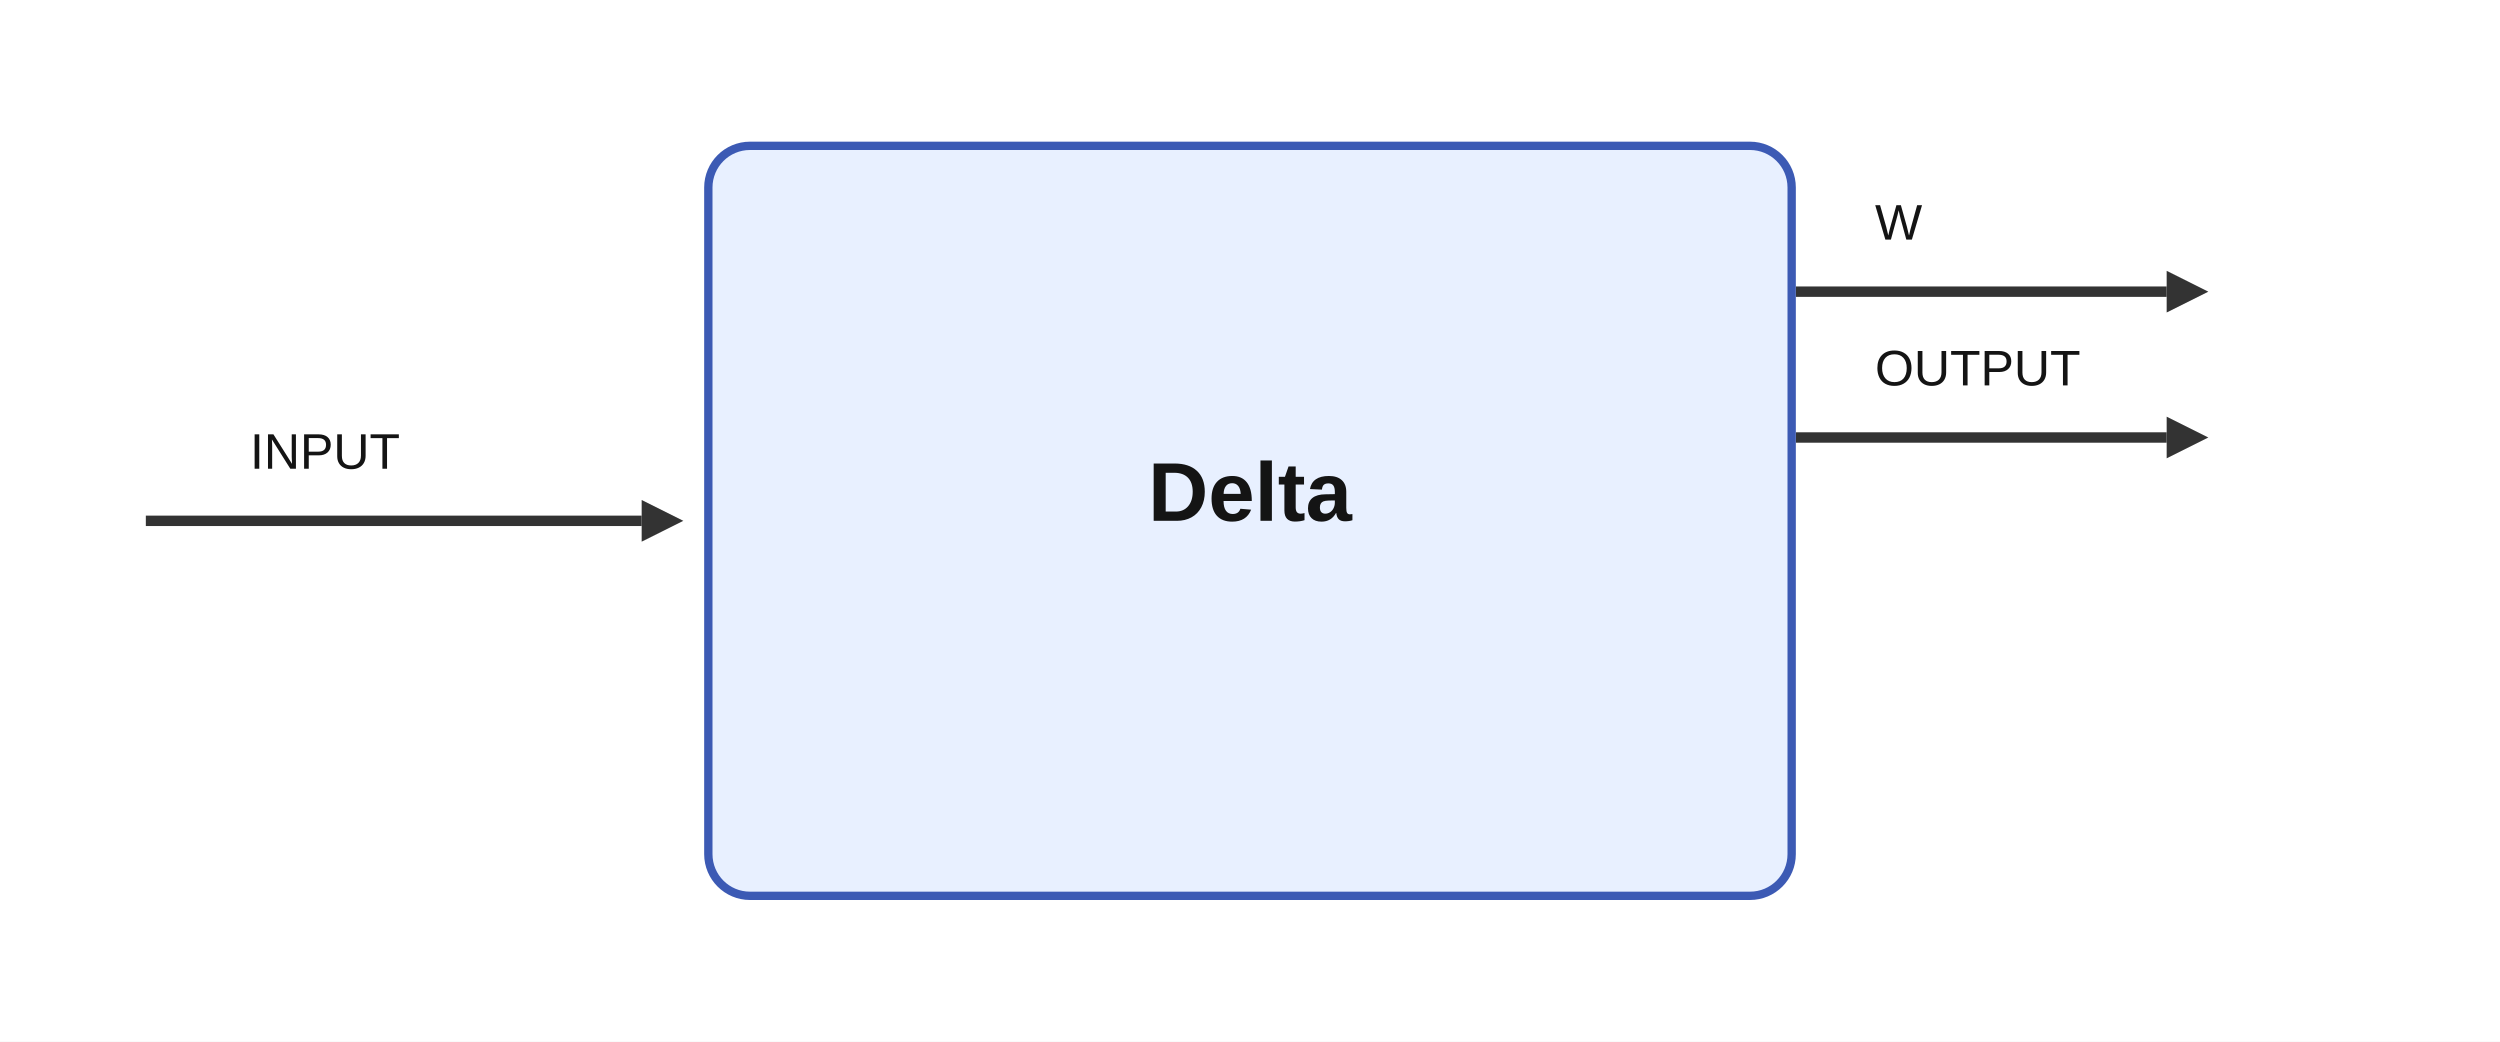
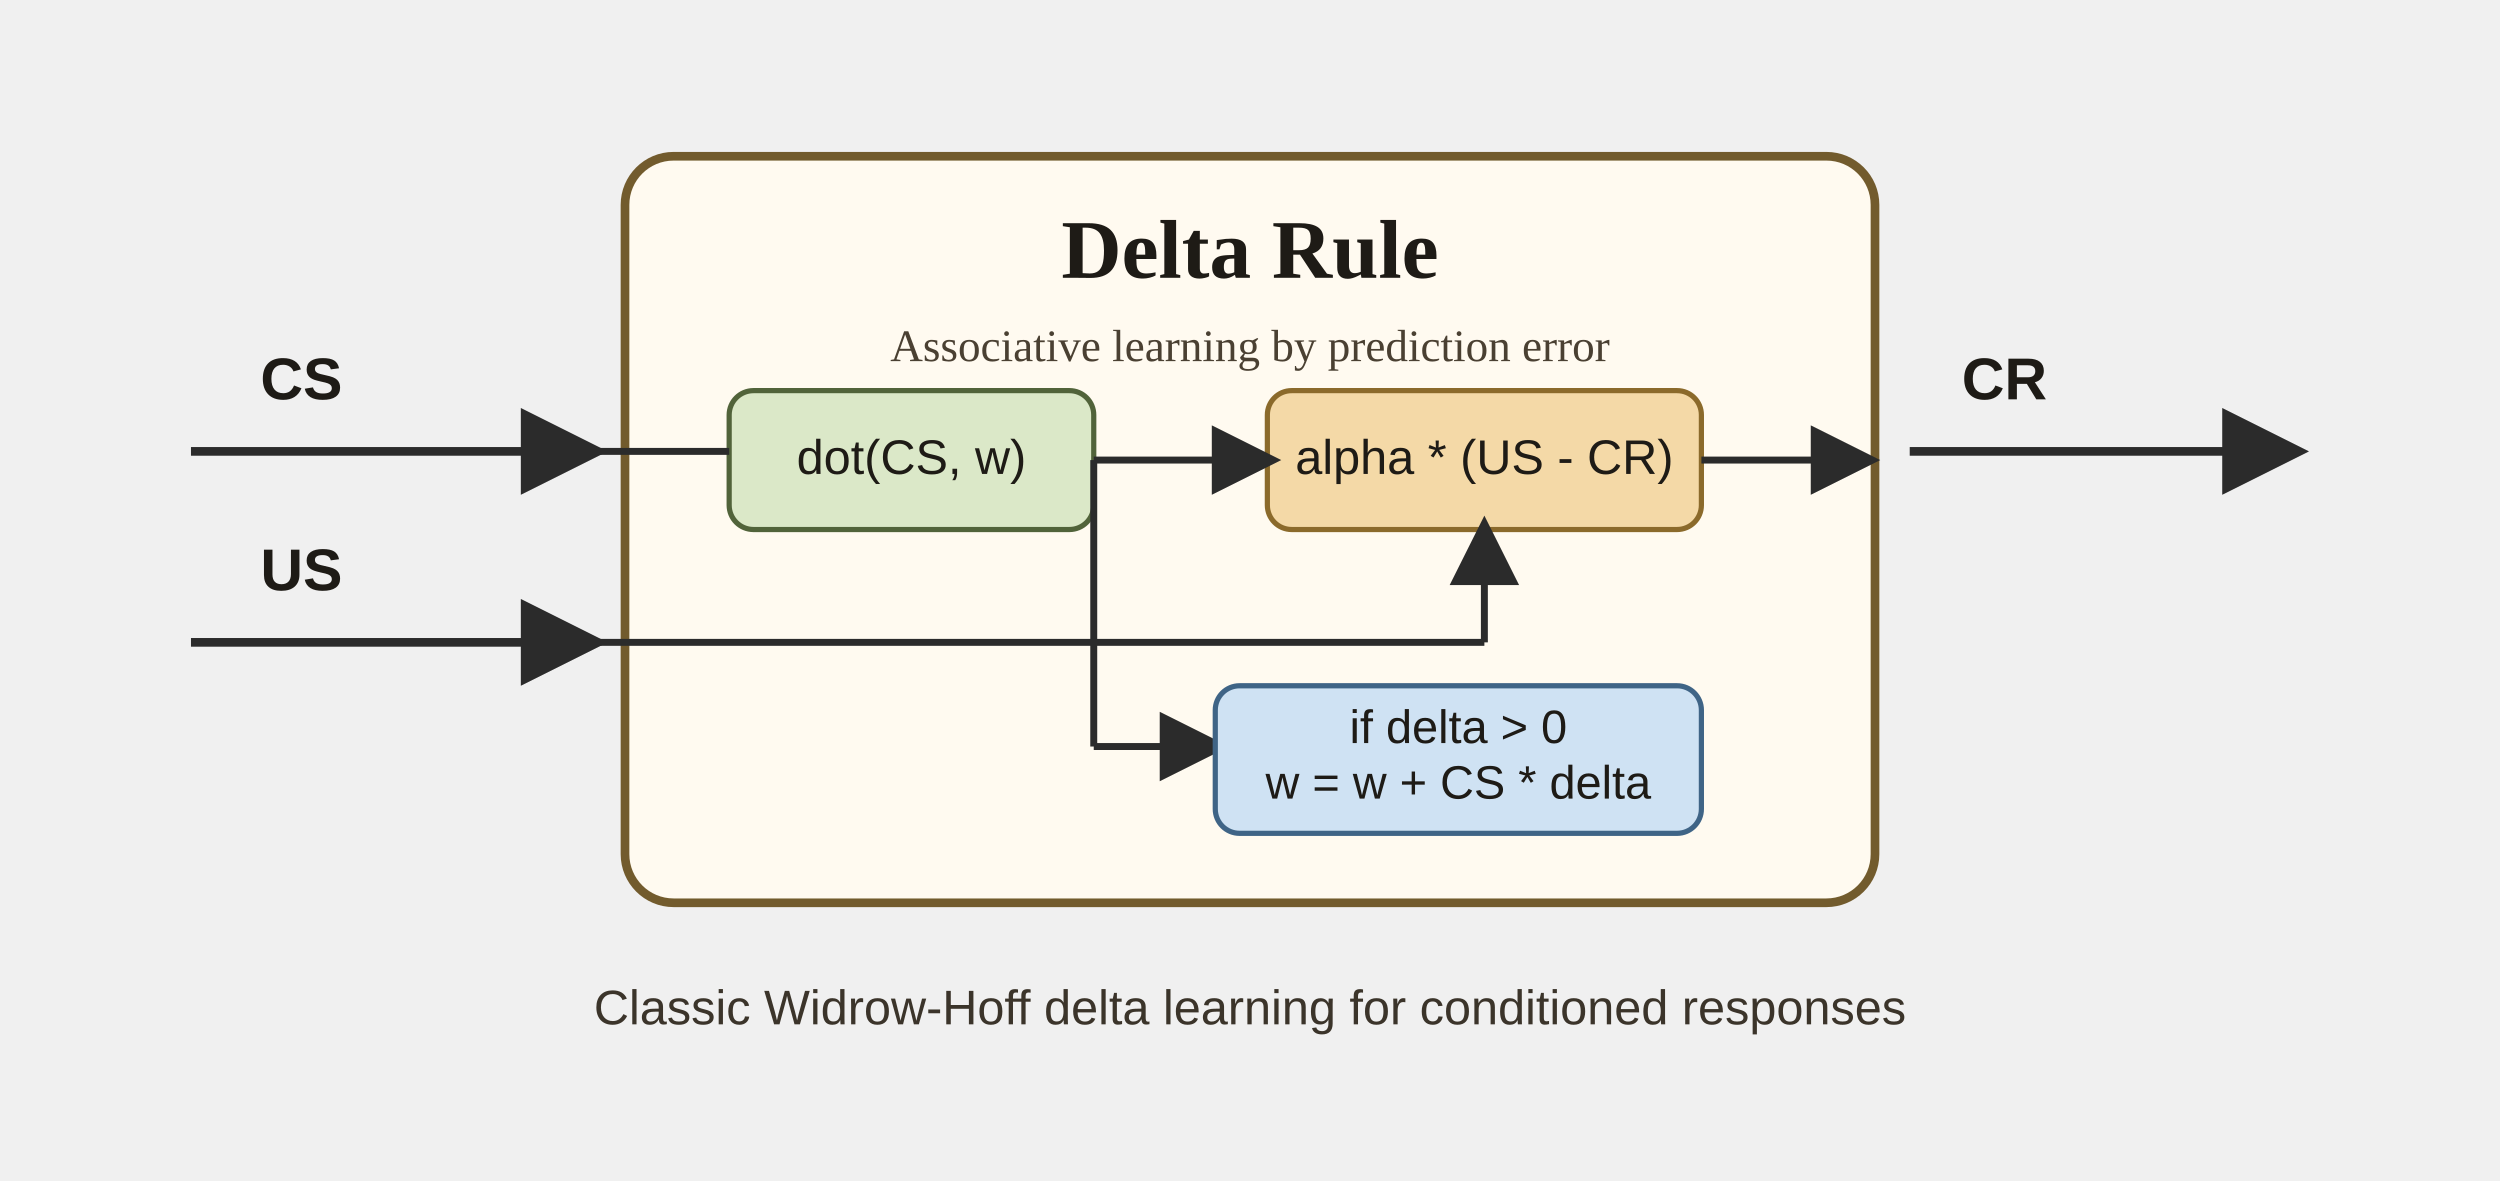
- <svg xmlns="http://www.w3.org/2000/svg" width="1200" height="500" viewBox="0 0 1200 500">
-   <rect width="100%" height="100%" fill="white" />
-   <line x1="70" y1="250.0" x2="308" y2="250.0" stroke="#333333" stroke-width="5" />
-   <polygon points="308,240.0 328,250.0 308,260.0" fill="#333333" />
-   <line x1="862" y1="140" x2="1040" y2="140" stroke="#333333" stroke-width="5" />
-   <polygon points="1040,130 1060,140 1040,150" fill="#333333" />
-   <line x1="862" y1="210" x2="1040" y2="210" stroke="#333333" stroke-width="5" />
-   <polygon points="1040,200 1060,210 1040,220" fill="#333333" />
-   <text x="120" y="225.0" font-family="Arial, Helvetica, sans-serif" font-size="24" fill="#141414">INPUT</text>
-   <text x="900" y="115" font-family="Arial, Helvetica, sans-serif" font-size="24" fill="#141414">W</text>
-   <text x="900" y="185" font-family="Arial, Helvetica, sans-serif" font-size="24" fill="#141414">OUTPUT</text>
-   <rect x="340" y="70" width="520" height="360" rx="20" ry="20" fill="#E8F0FF" stroke="#3C5AB4" stroke-width="4" />
-   <text x="600.0" y="250.0" text-anchor="middle" font-family="Arial, Helvetica, sans-serif" font-size="40" font-weight="700" fill="#141414">Delta</text>
+ <svg xmlns="http://www.w3.org/2000/svg" width="1440" height="680" viewBox="0 0 1440 680">
+   <defs>
+     <marker id="arrow" markerWidth="10" markerHeight="10" refX="8" refY="5" orient="auto">
+       <path d="M0,0 L10,5 L0,10 z" fill="#2b2b2b" />
+     </marker>
+   </defs>
+   <rect x="360" y="90" width="720" height="430" rx="28" ry="28" fill="#fffaf0" stroke="#725b2d" stroke-width="5" />
+   <text x="720" y="160" text-anchor="middle" font-family="Georgia, 'Times New Roman', serif" font-size="48" font-weight="700" fill="#1e1b16">Delta Rule</text>
+   <text x="720" y="208" text-anchor="middle" font-family="Georgia, 'Times New Roman', serif" font-size="26" fill="#4a4032">Associative learning by prediction error</text>
+   <line x1="110" y1="260" x2="340" y2="260" stroke="#2b2b2b" stroke-width="5" marker-end="url(#arrow)" />
+   <line x1="110" y1="370" x2="340" y2="370" stroke="#2b2b2b" stroke-width="5" marker-end="url(#arrow)" />
+   <line x1="1100" y1="260" x2="1320" y2="260" stroke="#2b2b2b" stroke-width="5" marker-end="url(#arrow)" />
+   <text x="150" y="230" font-family="Arial, Helvetica, sans-serif" font-size="34" font-weight="700" fill="#1e1b16">CS</text>
+   <text x="150" y="340" font-family="Arial, Helvetica, sans-serif" font-size="34" font-weight="700" fill="#1e1b16">US</text>
+   <text x="1130" y="230" font-family="Arial, Helvetica, sans-serif" font-size="34" font-weight="700" fill="#1e1b16">CR</text>
+   <rect x="420" y="225" width="210" height="80" rx="14" ry="14" fill="#dbe8c8" stroke="#51633a" stroke-width="3" />
+   <text x="525" y="273" text-anchor="middle" font-family="Arial, Helvetica, sans-serif" font-size="28" fill="#1e1b16">dot(CS, w)</text>
+   <rect x="730" y="225" width="250" height="80" rx="14" ry="14" fill="#f4d9a7" stroke="#8b6a2b" stroke-width="3" />
+   <text x="855" y="273" text-anchor="middle" font-family="Arial, Helvetica, sans-serif" font-size="28" fill="#1e1b16">alpha * (US - CR)</text>
+   <line x1="630" y1="265" x2="730" y2="265" stroke="#2b2b2b" stroke-width="4" marker-end="url(#arrow)" />
+   <line x1="340" y1="260" x2="420" y2="260" stroke="#2b2b2b" stroke-width="4" />
+   <line x1="340" y1="370" x2="855" y2="370" stroke="#2b2b2b" stroke-width="4" />
+   <line x1="855" y1="370" x2="855" y2="305" stroke="#2b2b2b" stroke-width="4" marker-end="url(#arrow)" />
+   <line x1="630" y1="265" x2="630" y2="430" stroke="#2b2b2b" stroke-width="4" />
+   <line x1="630" y1="430" x2="700" y2="430" stroke="#2b2b2b" stroke-width="4" marker-end="url(#arrow)" />
+   <rect x="700" y="395" width="280" height="85" rx="14" ry="14" fill="#cfe2f3" stroke="#3f6486" stroke-width="3" />
+   <text x="840" y="428" text-anchor="middle" font-family="Arial, Helvetica, sans-serif" font-size="27" fill="#1e1b16">if delta &gt; 0</text>
+   <text x="840" y="460" text-anchor="middle" font-family="Arial, Helvetica, sans-serif" font-size="27" fill="#1e1b16">w = w + CS * delta</text>
+   <line x1="980" y1="265" x2="1075" y2="265" stroke="#2b2b2b" stroke-width="4" marker-end="url(#arrow)" />
+   <text x="720" y="590" text-anchor="middle" font-family="Arial, Helvetica, sans-serif" font-size="28" fill="#3b342a">Classic Widrow-Hoff delta learning for conditioned responses</text>
</svg>
